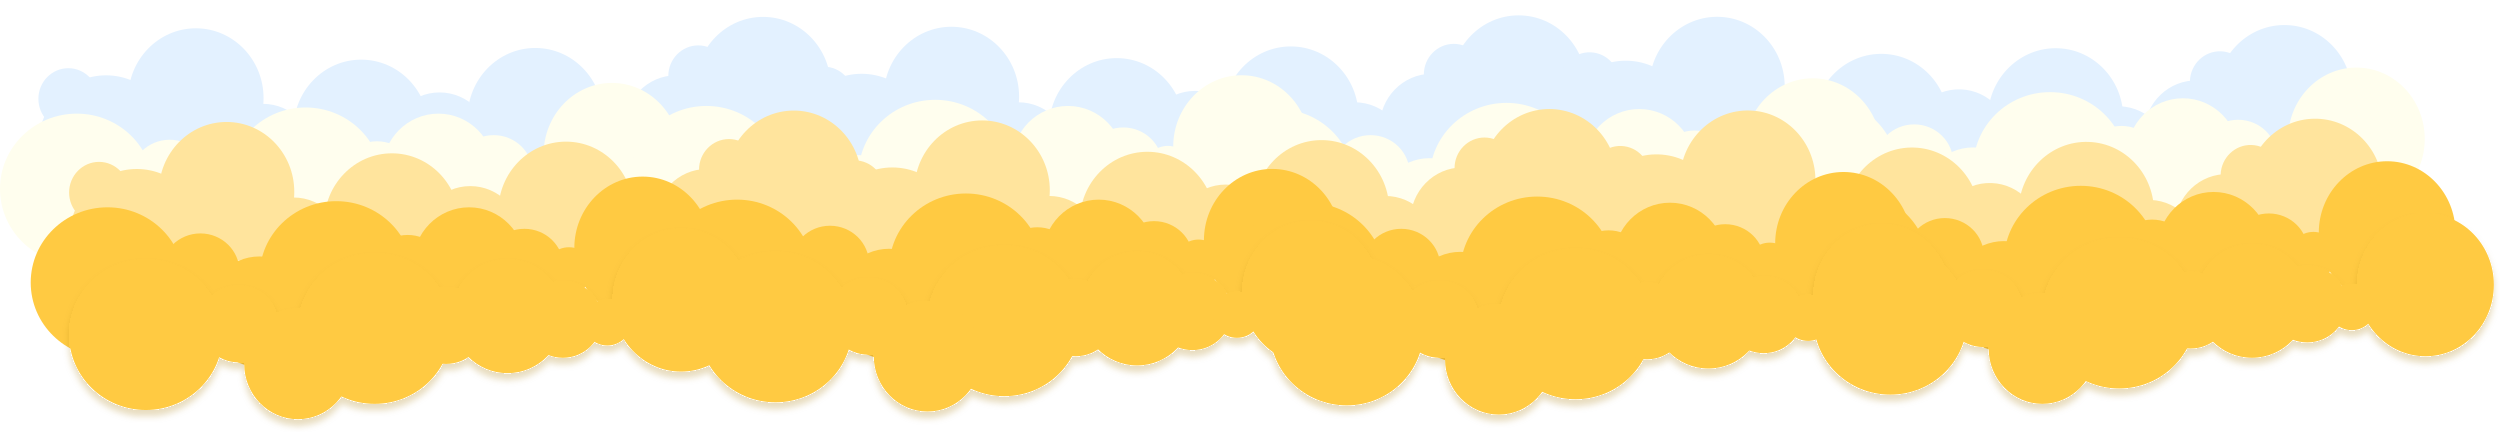
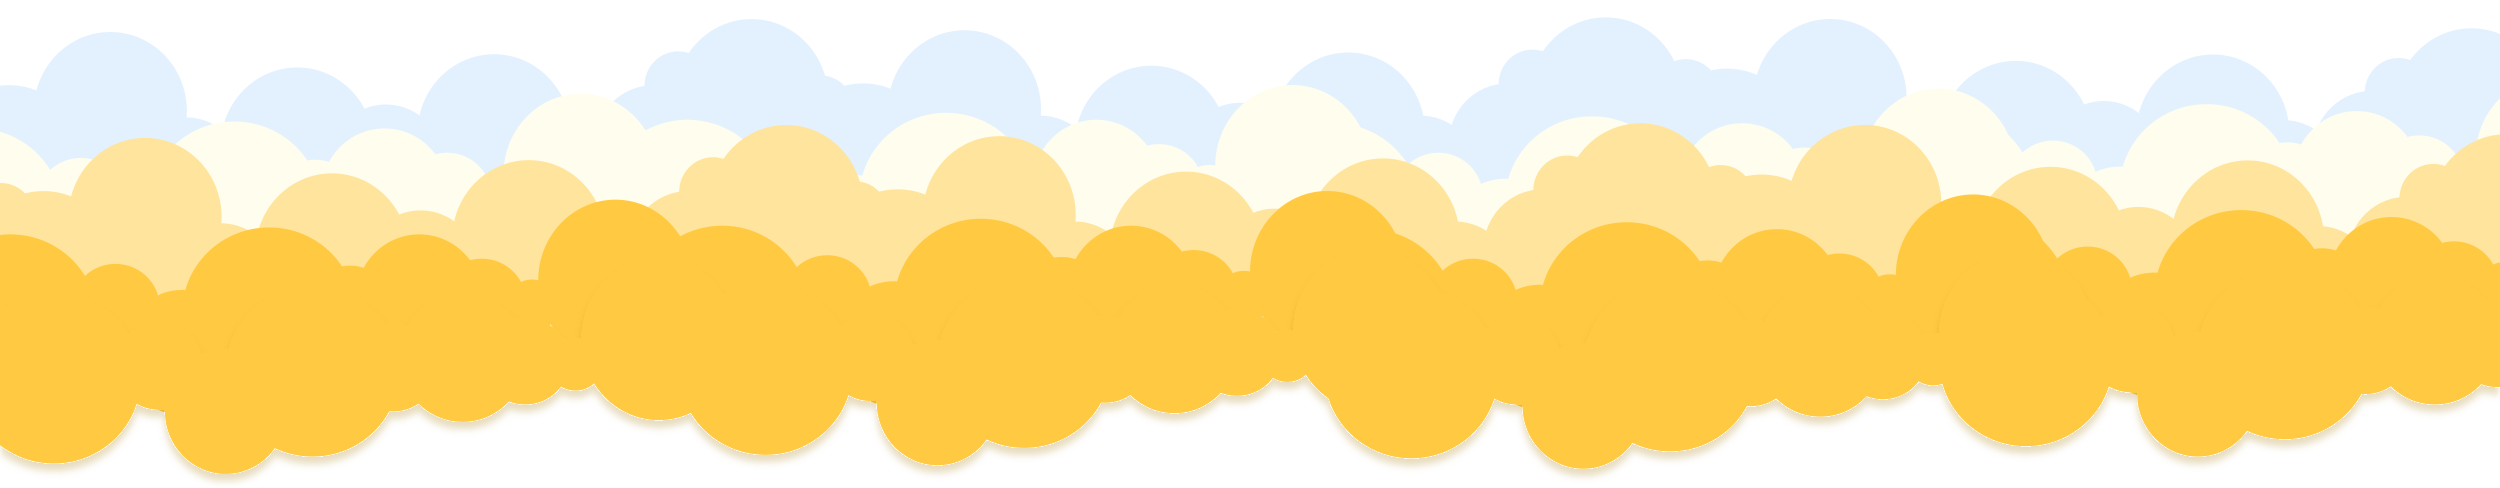
- <svg xmlns="http://www.w3.org/2000/svg" width="1628" height="281" viewBox="0 0 1628 281" fill="none">
-   <ellipse cx="171.169" cy="102.414" rx="33.874" ry="34.802" fill="#E3F1FF" />
-   <ellipse cx="127.55" cy="63.9" rx="44.083" ry="45.475" fill="#E3F1FF" />
-   <ellipse cx="235.204" cy="84.317" rx="44.083" ry="45.475" fill="#E3F1FF" />
-   <ellipse cx="69.083" cy="94.525" rx="44.083" ry="45.475" fill="#E3F1FF" />
-   <ellipse cx="348.583" cy="76.71" rx="44.083" ry="45.475" fill="#E3F1FF" />
-   <ellipse cx="496.919" cy="56.475" rx="44.083" ry="45.475" fill="#E3F1FF" />
-   <ellipse cx="286.249" cy="94.989" rx="33.874" ry="34.802" fill="#E3F1FF" />
-   <ellipse cx="390.19" cy="102.414" rx="33.874" ry="34.802" fill="#E3F1FF" />
-   <ellipse cx="440.308" cy="83.852" rx="33.874" ry="34.802" fill="#E3F1FF" />
-   <ellipse cx="454.692" cy="49.514" rx="19.489" ry="19.953" fill="#E3F1FF" />
-   <ellipse cx="44.489" cy="64.363" rx="19.489" ry="19.953" fill="#E3F1FF" />
-   <ellipse cx="663.171" cy="101.414" rx="33.874" ry="34.802" fill="#E3F1FF" />
-   <ellipse cx="619.552" cy="62.9" rx="44.083" ry="45.475" fill="#E3F1FF" />
-   <ellipse cx="727.204" cy="83.317" rx="44.083" ry="45.475" fill="#E3F1FF" />
-   <ellipse cx="561.083" cy="93.525" rx="44.083" ry="45.475" fill="#E3F1FF" />
-   <ellipse cx="840.583" cy="75.71" rx="44.083" ry="45.475" fill="#E3F1FF" />
-   <ellipse cx="988.919" cy="55.475" rx="44.083" ry="45.475" fill="#E3F1FF" />
-   <ellipse cx="778.249" cy="93.989" rx="33.874" ry="34.802" fill="#E3F1FF" />
-   <ellipse cx="882.19" cy="101.414" rx="33.874" ry="34.802" fill="#E3F1FF" />
-   <ellipse cx="932.308" cy="82.852" rx="33.874" ry="34.802" fill="#E3F1FF" />
-   <ellipse cx="946.692" cy="48.514" rx="19.489" ry="19.953" fill="#E3F1FF" />
-   <ellipse cx="536.489" cy="63.363" rx="19.489" ry="19.953" fill="#E3F1FF" />
-   <ellipse cx="1160.38" cy="96.416" rx="33.874" ry="34.802" transform="rotate(1.98268 1160.38 96.4162)" fill="#E3F1FF" />
-   <ellipse cx="1118.12" cy="56.416" rx="44.083" ry="45.475" transform="rotate(1.98268 1118.12 56.4156)" fill="#E3F1FF" />
-   <ellipse cx="1225" cy="80.545" rx="44.083" ry="45.475" transform="rotate(1.98268 1225 80.545)" fill="#E3F1FF" />
-   <ellipse cx="1058.63" cy="85.001" rx="44.083" ry="45.475" transform="rotate(1.98268 1058.63 85.0006)" fill="#E3F1FF" />
-   <ellipse cx="1338.58" cy="76.866" rx="44.083" ry="45.475" transform="rotate(1.98268 1338.58 76.8658)" fill="#E3F1FF" />
-   <ellipse cx="1487.52" cy="61.775" rx="44.083" ry="45.475" transform="rotate(1.98268 1487.52 61.7745)" fill="#E3F1FF" />
-   <ellipse cx="1275.65" cy="92.977" rx="33.874" ry="34.802" transform="rotate(1.98268 1275.65 92.9772)" fill="#E3F1FF" />
-   <ellipse cx="1379.27" cy="103.994" rx="33.874" ry="34.802" transform="rotate(1.98268 1379.27 103.994)" fill="#E3F1FF" />
-   <ellipse cx="1430" cy="87.177" rx="33.874" ry="34.802" transform="rotate(1.98268 1430 87.1774)" fill="#E3F1FF" />
-   <ellipse cx="1445.56" cy="53.357" rx="19.489" ry="19.953" transform="rotate(1.98268 1445.56 53.3573)" fill="#E3F1FF" />
-   <ellipse cx="1035.09" cy="54.006" rx="19.489" ry="19.953" transform="rotate(1.98268 1035.09 54.0057)" fill="#E3F1FF" />
-   <ellipse cx="50" cy="123" rx="50" ry="49" fill="#FFFEEE" />
-   <ellipse cx="199" cy="119" rx="50" ry="49" fill="#FFFEEE" />
-   <ellipse cx="110.5" cy="116" rx="25.5" ry="25" fill="#FFFEEE" />
-   <ellipse cx="245.5" cy="117" rx="25.5" ry="25" fill="#FFFEEE" />
-   <ellipse cx="321.5" cy="113" rx="25.5" ry="25" fill="#FFFEEE" />
-   <ellipse cx="350.5" cy="115" rx="15.5" ry="15" fill="#FFFEEE" />
-   <ellipse cx="285.5" cy="111" rx="36.5" ry="37" fill="#FFFEEE" />
-   <ellipse cx="398.5" cy="100.5" rx="44.5" ry="46.5" fill="#FFFEEE" />
-   <ellipse cx="149" cy="142" rx="35" ry="36" fill="#FFFEEE" />
-   <ellipse cx="460" cy="118" rx="50" ry="49" fill="#FFFEEE" />
-   <ellipse cx="609" cy="114" rx="50" ry="49" fill="#FFFEEE" />
-   <ellipse cx="520.5" cy="111" rx="25.5" ry="25" fill="#FFFEEE" />
-   <ellipse cx="655.5" cy="112" rx="25.5" ry="25" fill="#FFFEEE" />
-   <ellipse cx="731.5" cy="108" rx="25.5" ry="25" fill="#FFFEEE" />
-   <ellipse cx="760.5" cy="110" rx="15.5" ry="15" fill="#FFFEEE" />
-   <ellipse cx="695.5" cy="106" rx="36.5" ry="37" fill="#FFFEEE" />
-   <ellipse cx="808.5" cy="95.5" rx="44.5" ry="46.5" fill="#FFFEEE" />
-   <ellipse cx="559" cy="137" rx="35" ry="36" fill="#FFFEEE" />
-   <ellipse cx="832" cy="120" rx="50" ry="49" fill="#FFFEEE" />
-   <ellipse cx="981" cy="116" rx="50" ry="49" fill="#FFFEEE" />
-   <ellipse cx="892.5" cy="113" rx="25.5" ry="25" fill="#FFFEEE" />
-   <ellipse cx="1027.5" cy="114" rx="25.5" ry="25" fill="#FFFEEE" />
-   <ellipse cx="1103.5" cy="110" rx="25.5" ry="25" fill="#FFFEEE" />
-   <ellipse cx="1132.5" cy="112" rx="15.5" ry="15" fill="#FFFEEE" />
-   <ellipse cx="1067.5" cy="108" rx="36.5" ry="37" fill="#FFFEEE" />
-   <ellipse cx="1180.5" cy="97.5" rx="44.5" ry="46.5" fill="#FFFEEE" />
-   <ellipse cx="931" cy="139" rx="35" ry="36" fill="#FFFEEE" />
-   <ellipse cx="1186" cy="113" rx="50" ry="49" fill="#FFFEEE" />
-   <ellipse cx="1335" cy="109" rx="50" ry="49" fill="#FFFEEE" />
-   <ellipse cx="1246.5" cy="106" rx="25.5" ry="25" fill="#FFFEEE" />
-   <ellipse cx="1381.5" cy="107" rx="25.5" ry="25" fill="#FFFEEE" />
-   <ellipse cx="1457.5" cy="103" rx="25.5" ry="25" fill="#FFFEEE" />
-   <ellipse cx="1486.5" cy="105" rx="15.5" ry="15" fill="#FFFEEE" />
-   <ellipse cx="1421.5" cy="101" rx="36.5" ry="37" fill="#FFFEEE" />
-   <ellipse cx="1534.5" cy="90.5" rx="44.5" ry="46.5" fill="#FFFEEE" />
-   <ellipse cx="1285" cy="132" rx="35" ry="36" fill="#FFFEEE" />
-   <ellipse cx="191.169" cy="163.414" rx="33.874" ry="34.802" fill="#FFE49D" />
-   <ellipse cx="147.55" cy="124.9" rx="44.083" ry="45.475" fill="#FFE49D" />
-   <ellipse cx="255.204" cy="145.317" rx="44.083" ry="45.475" fill="#FFE49D" />
-   <ellipse cx="89.083" cy="155.525" rx="44.083" ry="45.475" fill="#FFE49D" />
-   <ellipse cx="368.583" cy="137.71" rx="44.083" ry="45.475" fill="#FFE49D" />
-   <ellipse cx="516.919" cy="117.475" rx="44.083" ry="45.475" fill="#FFE49D" />
-   <ellipse cx="306.249" cy="155.989" rx="33.874" ry="34.802" fill="#FFE49D" />
-   <ellipse cx="410.19" cy="163.414" rx="33.874" ry="34.802" fill="#FFE49D" />
-   <ellipse cx="460.308" cy="144.852" rx="33.874" ry="34.802" fill="#FFE49D" />
-   <ellipse cx="474.692" cy="110.514" rx="19.489" ry="19.953" fill="#FFE49D" />
-   <ellipse cx="64.489" cy="125.363" rx="19.489" ry="19.953" fill="#FFE49D" />
-   <ellipse cx="683.171" cy="162.414" rx="33.874" ry="34.802" fill="#FFE49D" />
-   <ellipse cx="639.552" cy="123.9" rx="44.083" ry="45.475" fill="#FFE49D" />
-   <ellipse cx="747.204" cy="144.317" rx="44.083" ry="45.475" fill="#FFE49D" />
-   <ellipse cx="581.083" cy="154.525" rx="44.083" ry="45.475" fill="#FFE49D" />
-   <ellipse cx="860.583" cy="136.71" rx="44.083" ry="45.475" fill="#FFE49D" />
-   <ellipse cx="1008.92" cy="116.475" rx="44.083" ry="45.475" fill="#FFE49D" />
-   <ellipse cx="798.249" cy="154.989" rx="33.874" ry="34.802" fill="#FFE49D" />
-   <ellipse cx="902.19" cy="162.414" rx="33.874" ry="34.802" fill="#FFE49D" />
-   <ellipse cx="952.308" cy="143.852" rx="33.874" ry="34.802" fill="#FFE49D" />
-   <ellipse cx="966.692" cy="109.514" rx="19.489" ry="19.953" fill="#FFE49D" />
-   <ellipse cx="556.489" cy="124.363" rx="19.489" ry="19.953" fill="#FFE49D" />
-   <ellipse cx="1180.38" cy="157.416" rx="33.874" ry="34.802" transform="rotate(1.98268 1180.38 157.416)" fill="#FFE49D" />
-   <ellipse cx="1138.12" cy="117.416" rx="44.083" ry="45.475" transform="rotate(1.98268 1138.12 117.416)" fill="#FFE49D" />
-   <ellipse cx="1245" cy="141.545" rx="44.083" ry="45.475" transform="rotate(1.98268 1245 141.545)" fill="#FFE49D" />
-   <ellipse cx="1078.63" cy="146.001" rx="44.083" ry="45.475" transform="rotate(1.98268 1078.63 146.001)" fill="#FFE49D" />
-   <ellipse cx="1358.58" cy="137.866" rx="44.083" ry="45.475" transform="rotate(1.98268 1358.58 137.866)" fill="#FFE49D" />
-   <ellipse cx="1507.52" cy="122.774" rx="44.083" ry="45.475" transform="rotate(1.98268 1507.52 122.774)" fill="#FFE49D" />
-   <ellipse cx="1295.65" cy="153.977" rx="33.874" ry="34.802" transform="rotate(1.98268 1295.65 153.977)" fill="#FFE49D" />
-   <ellipse cx="1399.27" cy="164.994" rx="33.874" ry="34.802" transform="rotate(1.98268 1399.27 164.994)" fill="#FFE49D" />
-   <ellipse cx="1450" cy="148.177" rx="33.874" ry="34.802" transform="rotate(1.98268 1450 148.177)" fill="#FFE49D" />
-   <ellipse cx="1465.56" cy="114.357" rx="19.489" ry="19.953" transform="rotate(1.98268 1465.56 114.357)" fill="#FFE49D" />
-   <ellipse cx="1055.09" cy="115.006" rx="19.489" ry="19.953" transform="rotate(1.98268 1055.09 115.006)" fill="#FFE49D" />
-   <ellipse cx="70" cy="184" rx="50" ry="49" fill="#FFCA42" />
-   <ellipse cx="219" cy="180" rx="50" ry="49" fill="#FFCA42" />
-   <ellipse cx="130.5" cy="177" rx="25.5" ry="25" fill="#FFCA42" />
-   <ellipse cx="265.5" cy="178" rx="25.5" ry="25" fill="#FFCA42" />
-   <ellipse cx="341.5" cy="174" rx="25.5" ry="25" fill="#FFCA42" />
-   <ellipse cx="370.5" cy="176" rx="15.5" ry="15" fill="#FFCA42" />
-   <ellipse cx="305.5" cy="172" rx="36.5" ry="37" fill="#FFCA42" />
-   <ellipse cx="418.5" cy="161.5" rx="44.5" ry="46.5" fill="#FFCA42" />
-   <ellipse cx="169" cy="203" rx="35" ry="36" fill="#FFCA42" />
-   <ellipse cx="480" cy="179" rx="50" ry="49" fill="#FFCA42" />
-   <ellipse cx="629" cy="175" rx="50" ry="49" fill="#FFCA42" />
-   <ellipse cx="540.5" cy="172" rx="25.5" ry="25" fill="#FFCA42" />
-   <ellipse cx="675.5" cy="173" rx="25.5" ry="25" fill="#FFCA42" />
-   <ellipse cx="751.5" cy="169" rx="25.5" ry="25" fill="#FFCA42" />
-   <ellipse cx="780.5" cy="171" rx="15.5" ry="15" fill="#FFCA42" />
-   <ellipse cx="715.5" cy="167" rx="36.5" ry="37" fill="#FFCA42" />
-   <ellipse cx="828.5" cy="156.5" rx="44.5" ry="46.5" fill="#FFCA42" />
-   <ellipse cx="579" cy="198" rx="35" ry="36" fill="#FFCA42" />
-   <ellipse cx="852" cy="181" rx="50" ry="49" fill="#FFCA42" />
-   <ellipse cx="1001" cy="177" rx="50" ry="49" fill="#FFCA42" />
-   <ellipse cx="912.5" cy="174" rx="25.5" ry="25" fill="#FFCA42" />
-   <ellipse cx="1047.5" cy="175" rx="25.5" ry="25" fill="#FFCA42" />
-   <ellipse cx="1123.5" cy="171" rx="25.5" ry="25" fill="#FFCA42" />
-   <ellipse cx="1152.5" cy="173" rx="15.5" ry="15" fill="#FFCA42" />
-   <ellipse cx="1087.5" cy="169" rx="36.5" ry="37" fill="#FFCA42" />
-   <ellipse cx="1200.5" cy="158.5" rx="44.5" ry="46.5" fill="#FFCA42" />
-   <ellipse cx="951" cy="200" rx="35" ry="36" fill="#FFCA42" />
-   <ellipse cx="1206" cy="174" rx="50" ry="49" fill="#FFCA42" />
-   <ellipse cx="1355" cy="170" rx="50" ry="49" fill="#FFCA42" />
-   <ellipse cx="1266.5" cy="167" rx="25.5" ry="25" fill="#FFCA42" />
-   <ellipse cx="1401.5" cy="168" rx="25.5" ry="25" fill="#FFCA42" />
-   <ellipse cx="1477.5" cy="164" rx="25.5" ry="25" fill="#FFCA42" />
-   <ellipse cx="1506.5" cy="166" rx="15.5" ry="15" fill="#FFCA42" />
-   <ellipse cx="1441.5" cy="162" rx="36.5" ry="37" fill="#FFCA42" />
-   <ellipse cx="1554.5" cy="151.5" rx="44.5" ry="46.5" fill="#FFCA42" />
-   <ellipse cx="1305" cy="193" rx="35" ry="36" fill="#FFCA42" />
-   <g filter="url(#filter0_d_1339_20179)">
-     <ellipse cx="95" cy="218" rx="50" ry="49" fill="#FFCA42" />
-     <ellipse cx="244" cy="214" rx="50" ry="49" fill="#FFCA42" />
-     <ellipse cx="155.5" cy="211" rx="25.5" ry="25" fill="#FFCA42" />
-     <ellipse cx="290.5" cy="212" rx="25.5" ry="25" fill="#FFCA42" />
-     <ellipse cx="366.5" cy="208" rx="25.5" ry="25" fill="#FFCA42" />
-     <ellipse cx="395.5" cy="210" rx="15.5" ry="15" fill="#FFCA42" />
-     <ellipse cx="330.5" cy="206" rx="36.5" ry="37" fill="#FFCA42" />
-     <ellipse cx="443.5" cy="195.5" rx="44.5" ry="46.5" fill="#FFCA42" />
-     <ellipse cx="194" cy="237" rx="35" ry="36" fill="#FFCA42" />
-     <ellipse cx="505" cy="213" rx="50" ry="49" fill="#FFCA42" />
-     <ellipse cx="654" cy="209" rx="50" ry="49" fill="#FFCA42" />
-     <ellipse cx="565.5" cy="206" rx="25.5" ry="25" fill="#FFCA42" />
-     <ellipse cx="700.5" cy="207" rx="25.5" ry="25" fill="#FFCA42" />
-     <ellipse cx="776.5" cy="203" rx="25.5" ry="25" fill="#FFCA42" />
-     <ellipse cx="805.5" cy="205" rx="15.5" ry="15" fill="#FFCA42" />
-     <ellipse cx="740.5" cy="201" rx="36.5" ry="37" fill="#FFCA42" />
-     <ellipse cx="853.5" cy="190.5" rx="44.5" ry="46.5" fill="#FFCA42" />
-     <ellipse cx="604" cy="232" rx="35" ry="36" fill="#FFCA42" />
-     <ellipse cx="877" cy="215" rx="50" ry="49" fill="#FFCA42" />
-     <ellipse cx="1026" cy="211" rx="50" ry="49" fill="#FFCA42" />
-     <ellipse cx="937.5" cy="208" rx="25.5" ry="25" fill="#FFCA42" />
-     <ellipse cx="1072.5" cy="209" rx="25.5" ry="25" fill="#FFCA42" />
-     <ellipse cx="1148.5" cy="205" rx="25.5" ry="25" fill="#FFCA42" />
-     <ellipse cx="1177.5" cy="207" rx="15.5" ry="15" fill="#FFCA42" />
-     <ellipse cx="1112.5" cy="203" rx="36.5" ry="37" fill="#FFCA42" />
-     <ellipse cx="1225.5" cy="192.5" rx="44.5" ry="46.5" fill="#FFCA42" />
-     <ellipse cx="976" cy="234" rx="35" ry="36" fill="#FFCA42" />
-     <ellipse cx="1231" cy="208" rx="50" ry="49" fill="#FFCA42" />
-     <ellipse cx="1380" cy="204" rx="50" ry="49" fill="#FFCA42" />
-     <ellipse cx="1291.5" cy="201" rx="25.5" ry="25" fill="#FFCA42" />
-     <ellipse cx="1426.5" cy="202" rx="25.5" ry="25" fill="#FFCA42" />
-     <ellipse cx="1502.5" cy="198" rx="25.5" ry="25" fill="#FFCA42" />
-     <ellipse cx="1531.5" cy="200" rx="15.5" ry="15" fill="#FFCA42" />
-     <ellipse cx="1466.5" cy="196" rx="36.5" ry="37" fill="#FFCA42" />
-     <ellipse cx="1579.5" cy="185.5" rx="44.5" ry="46.5" fill="#FFCA42" />
-     <ellipse cx="1330" cy="227" rx="35" ry="36" fill="#FFCA42" />
+ <svg xmlns="http://www.w3.org/2000/svg" width="1440" height="281" viewBox="0 0 1440 281" fill="none">
+   <ellipse cx="107.171" cy="102.414" rx="33.874" ry="34.802" fill="#E3F1FF" />
+   <ellipse cx="63.551" cy="63.9" rx="44.083" ry="45.475" fill="#E3F1FF" />
+   <ellipse cx="171.204" cy="84.317" rx="44.083" ry="45.475" fill="#E3F1FF" />
+   <ellipse cx="5.083" cy="94.525" rx="44.083" ry="45.475" fill="#E3F1FF" />
+   <ellipse cx="284.583" cy="76.71" rx="44.083" ry="45.475" fill="#E3F1FF" />
+   <ellipse cx="432.919" cy="56.475" rx="44.083" ry="45.475" fill="#E3F1FF" />
+   <ellipse cx="222.249" cy="94.989" rx="33.874" ry="34.802" fill="#E3F1FF" />
+   <ellipse cx="326.19" cy="102.414" rx="33.874" ry="34.802" fill="#E3F1FF" />
+   <ellipse cx="376.308" cy="83.852" rx="33.874" ry="34.802" fill="#E3F1FF" />
+   <ellipse cx="390.692" cy="49.514" rx="19.489" ry="19.953" fill="#E3F1FF" />
+   <ellipse cx="599.171" cy="101.414" rx="33.874" ry="34.802" fill="#E3F1FF" />
+   <ellipse cx="555.552" cy="62.9" rx="44.083" ry="45.475" fill="#E3F1FF" />
+   <ellipse cx="663.204" cy="83.317" rx="44.083" ry="45.475" fill="#E3F1FF" />
+   <ellipse cx="497.083" cy="93.525" rx="44.083" ry="45.475" fill="#E3F1FF" />
+   <ellipse cx="776.583" cy="75.71" rx="44.083" ry="45.475" fill="#E3F1FF" />
+   <ellipse cx="924.919" cy="55.475" rx="44.083" ry="45.475" fill="#E3F1FF" />
+   <ellipse cx="714.249" cy="93.989" rx="33.874" ry="34.802" fill="#E3F1FF" />
+   <ellipse cx="818.19" cy="101.414" rx="33.874" ry="34.802" fill="#E3F1FF" />
+   <ellipse cx="868.308" cy="82.852" rx="33.874" ry="34.802" fill="#E3F1FF" />
+   <ellipse cx="882.692" cy="48.514" rx="19.489" ry="19.953" fill="#E3F1FF" />
+   <ellipse cx="472.489" cy="63.363" rx="19.489" ry="19.953" fill="#E3F1FF" />
+   <ellipse cx="1096.38" cy="96.416" rx="33.874" ry="34.802" transform="rotate(1.98268 1096.38 96.4162)" fill="#E3F1FF" />
+   <ellipse cx="1054.12" cy="56.416" rx="44.083" ry="45.475" transform="rotate(1.98268 1054.12 56.4156)" fill="#E3F1FF" />
+   <ellipse cx="1161" cy="80.545" rx="44.083" ry="45.475" transform="rotate(1.98268 1161 80.545)" fill="#E3F1FF" />
+   <ellipse cx="994.628" cy="85.001" rx="44.083" ry="45.475" transform="rotate(1.98268 994.628 85.0006)" fill="#E3F1FF" />
+   <ellipse cx="1274.58" cy="76.866" rx="44.083" ry="45.475" transform="rotate(1.98268 1274.58 76.8658)" fill="#E3F1FF" />
+   <ellipse cx="1423.52" cy="61.775" rx="44.083" ry="45.475" transform="rotate(1.98268 1423.52 61.7745)" fill="#E3F1FF" />
+   <ellipse cx="1211.65" cy="92.977" rx="33.874" ry="34.802" transform="rotate(1.98268 1211.65 92.9772)" fill="#E3F1FF" />
+   <ellipse cx="1315.27" cy="103.994" rx="33.874" ry="34.802" transform="rotate(1.98268 1315.27 103.994)" fill="#E3F1FF" />
+   <ellipse cx="1366" cy="87.177" rx="33.874" ry="34.802" transform="rotate(1.98268 1366 87.1774)" fill="#E3F1FF" />
+   <ellipse cx="1381.56" cy="53.357" rx="19.489" ry="19.953" transform="rotate(1.98268 1381.56 53.3573)" fill="#E3F1FF" />
+   <ellipse cx="971.092" cy="54.006" rx="19.489" ry="19.953" transform="rotate(1.98268 971.092 54.0057)" fill="#E3F1FF" />
+   <ellipse cx="-14" cy="123" rx="50" ry="49" fill="#FFFEEE" />
+   <ellipse cx="135" cy="119" rx="50" ry="49" fill="#FFFEEE" />
+   <ellipse cx="46.5" cy="116" rx="25.5" ry="25" fill="#FFFEEE" />
+   <ellipse cx="181.5" cy="117" rx="25.5" ry="25" fill="#FFFEEE" />
+   <ellipse cx="257.5" cy="113" rx="25.5" ry="25" fill="#FFFEEE" />
+   <ellipse cx="286.5" cy="115" rx="15.5" ry="15" fill="#FFFEEE" />
+   <ellipse cx="221.5" cy="111" rx="36.5" ry="37" fill="#FFFEEE" />
+   <ellipse cx="334.5" cy="100.5" rx="44.5" ry="46.5" fill="#FFFEEE" />
+   <ellipse cx="85" cy="142" rx="35" ry="36" fill="#FFFEEE" />
+   <ellipse cx="396" cy="118" rx="50" ry="49" fill="#FFFEEE" />
+   <ellipse cx="545" cy="114" rx="50" ry="49" fill="#FFFEEE" />
+   <ellipse cx="456.5" cy="111" rx="25.5" ry="25" fill="#FFFEEE" />
+   <ellipse cx="591.5" cy="112" rx="25.5" ry="25" fill="#FFFEEE" />
+   <ellipse cx="667.5" cy="108" rx="25.5" ry="25" fill="#FFFEEE" />
+   <ellipse cx="696.5" cy="110" rx="15.5" ry="15" fill="#FFFEEE" />
+   <ellipse cx="631.5" cy="106" rx="36.5" ry="37" fill="#FFFEEE" />
+   <ellipse cx="744.5" cy="95.5" rx="44.5" ry="46.5" fill="#FFFEEE" />
+   <ellipse cx="495" cy="137" rx="35" ry="36" fill="#FFFEEE" />
+   <ellipse cx="768" cy="120" rx="50" ry="49" fill="#FFFEEE" />
+   <ellipse cx="917" cy="116" rx="50" ry="49" fill="#FFFEEE" />
+   <ellipse cx="828.5" cy="113" rx="25.5" ry="25" fill="#FFFEEE" />
+   <ellipse cx="963.5" cy="114" rx="25.5" ry="25" fill="#FFFEEE" />
+   <ellipse cx="1039.5" cy="110" rx="25.5" ry="25" fill="#FFFEEE" />
+   <ellipse cx="1068.5" cy="112" rx="15.5" ry="15" fill="#FFFEEE" />
+   <ellipse cx="1003.5" cy="108" rx="36.5" ry="37" fill="#FFFEEE" />
+   <ellipse cx="1116.5" cy="97.5" rx="44.5" ry="46.5" fill="#FFFEEE" />
+   <ellipse cx="867" cy="139" rx="35" ry="36" fill="#FFFEEE" />
+   <ellipse cx="1122" cy="113" rx="50" ry="49" fill="#FFFEEE" />
+   <ellipse cx="1271" cy="109" rx="50" ry="49" fill="#FFFEEE" />
+   <ellipse cx="1182.5" cy="106" rx="25.5" ry="25" fill="#FFFEEE" />
+   <ellipse cx="1317.5" cy="107" rx="25.5" ry="25" fill="#FFFEEE" />
+   <ellipse cx="1393.5" cy="103" rx="25.5" ry="25" fill="#FFFEEE" />
+   <ellipse cx="1422.5" cy="105" rx="15.5" ry="15" fill="#FFFEEE" />
+   <ellipse cx="1357.5" cy="101" rx="36.5" ry="37" fill="#FFFEEE" />
+   <ellipse cx="1470.5" cy="90.5" rx="44.5" ry="46.5" fill="#FFFEEE" />
+   <ellipse cx="1221" cy="132" rx="35" ry="36" fill="#FFFEEE" />
+   <ellipse cx="127.171" cy="163.414" rx="33.874" ry="34.802" fill="#FFE49D" />
+   <ellipse cx="83.552" cy="124.9" rx="44.083" ry="45.475" fill="#FFE49D" />
+   <ellipse cx="191.204" cy="145.317" rx="44.083" ry="45.475" fill="#FFE49D" />
+   <ellipse cx="25.083" cy="155.525" rx="44.083" ry="45.475" fill="#FFE49D" />
+   <ellipse cx="304.583" cy="137.71" rx="44.083" ry="45.475" fill="#FFE49D" />
+   <ellipse cx="452.919" cy="117.475" rx="44.083" ry="45.475" fill="#FFE49D" />
+   <ellipse cx="242.249" cy="155.989" rx="33.874" ry="34.802" fill="#FFE49D" />
+   <ellipse cx="346.19" cy="163.414" rx="33.874" ry="34.802" fill="#FFE49D" />
+   <ellipse cx="396.308" cy="144.852" rx="33.874" ry="34.802" fill="#FFE49D" />
+   <ellipse cx="410.692" cy="110.514" rx="19.489" ry="19.953" fill="#FFE49D" />
+   <ellipse cx="0.489" cy="125.363" rx="19.489" ry="19.953" fill="#FFE49D" />
+   <ellipse cx="619.171" cy="162.414" rx="33.874" ry="34.802" fill="#FFE49D" />
+   <ellipse cx="575.552" cy="123.9" rx="44.083" ry="45.475" fill="#FFE49D" />
+   <ellipse cx="683.204" cy="144.317" rx="44.083" ry="45.475" fill="#FFE49D" />
+   <ellipse cx="517.083" cy="154.525" rx="44.083" ry="45.475" fill="#FFE49D" />
+   <ellipse cx="796.583" cy="136.71" rx="44.083" ry="45.475" fill="#FFE49D" />
+   <ellipse cx="944.919" cy="116.475" rx="44.083" ry="45.475" fill="#FFE49D" />
+   <ellipse cx="734.249" cy="154.989" rx="33.874" ry="34.802" fill="#FFE49D" />
+   <ellipse cx="838.19" cy="162.414" rx="33.874" ry="34.802" fill="#FFE49D" />
+   <ellipse cx="888.308" cy="143.852" rx="33.874" ry="34.802" fill="#FFE49D" />
+   <ellipse cx="902.692" cy="109.514" rx="19.489" ry="19.953" fill="#FFE49D" />
+   <ellipse cx="492.489" cy="124.363" rx="19.489" ry="19.953" fill="#FFE49D" />
+   <ellipse cx="1116.38" cy="157.416" rx="33.874" ry="34.802" transform="rotate(1.98268 1116.38 157.416)" fill="#FFE49D" />
+   <ellipse cx="1074.12" cy="117.416" rx="44.083" ry="45.475" transform="rotate(1.98268 1074.12 117.416)" fill="#FFE49D" />
+   <ellipse cx="1181" cy="141.545" rx="44.083" ry="45.475" transform="rotate(1.98268 1181 141.545)" fill="#FFE49D" />
+   <ellipse cx="1014.63" cy="146.001" rx="44.083" ry="45.475" transform="rotate(1.98268 1014.63 146.001)" fill="#FFE49D" />
+   <ellipse cx="1294.58" cy="137.866" rx="44.083" ry="45.475" transform="rotate(1.98268 1294.58 137.866)" fill="#FFE49D" />
+   <ellipse cx="1443.52" cy="122.774" rx="44.083" ry="45.475" transform="rotate(1.98268 1443.52 122.774)" fill="#FFE49D" />
+   <ellipse cx="1231.65" cy="153.977" rx="33.874" ry="34.802" transform="rotate(1.98268 1231.65 153.977)" fill="#FFE49D" />
+   <ellipse cx="1335.27" cy="164.994" rx="33.874" ry="34.802" transform="rotate(1.98268 1335.27 164.994)" fill="#FFE49D" />
+   <ellipse cx="1386" cy="148.177" rx="33.874" ry="34.802" transform="rotate(1.98268 1386 148.177)" fill="#FFE49D" />
+   <ellipse cx="1401.56" cy="114.357" rx="19.489" ry="19.953" transform="rotate(1.98268 1401.56 114.357)" fill="#FFE49D" />
+   <ellipse cx="991.092" cy="115.006" rx="19.489" ry="19.953" transform="rotate(1.98268 991.092 115.006)" fill="#FFE49D" />
+   <ellipse cx="6" cy="184" rx="50" ry="49" fill="#FFCA42" />
+   <ellipse cx="155" cy="180" rx="50" ry="49" fill="#FFCA42" />
+   <ellipse cx="66.5" cy="177" rx="25.5" ry="25" fill="#FFCA42" />
+   <ellipse cx="201.5" cy="178" rx="25.5" ry="25" fill="#FFCA42" />
+   <ellipse cx="277.5" cy="174" rx="25.5" ry="25" fill="#FFCA42" />
+   <ellipse cx="306.5" cy="176" rx="15.5" ry="15" fill="#FFCA42" />
+   <ellipse cx="241.5" cy="172" rx="36.5" ry="37" fill="#FFCA42" />
+   <ellipse cx="354.5" cy="161.5" rx="44.5" ry="46.5" fill="#FFCA42" />
+   <ellipse cx="105" cy="203" rx="35" ry="36" fill="#FFCA42" />
+   <ellipse cx="416" cy="179" rx="50" ry="49" fill="#FFCA42" />
+   <ellipse cx="565" cy="175" rx="50" ry="49" fill="#FFCA42" />
+   <ellipse cx="476.5" cy="172" rx="25.5" ry="25" fill="#FFCA42" />
+   <ellipse cx="611.5" cy="173" rx="25.5" ry="25" fill="#FFCA42" />
+   <ellipse cx="687.5" cy="169" rx="25.5" ry="25" fill="#FFCA42" />
+   <ellipse cx="716.5" cy="171" rx="15.5" ry="15" fill="#FFCA42" />
+   <ellipse cx="651.5" cy="167" rx="36.5" ry="37" fill="#FFCA42" />
+   <ellipse cx="764.5" cy="156.5" rx="44.5" ry="46.5" fill="#FFCA42" />
+   <ellipse cx="515" cy="198" rx="35" ry="36" fill="#FFCA42" />
+   <ellipse cx="788" cy="181" rx="50" ry="49" fill="#FFCA42" />
+   <ellipse cx="937" cy="177" rx="50" ry="49" fill="#FFCA42" />
+   <ellipse cx="848.5" cy="174" rx="25.5" ry="25" fill="#FFCA42" />
+   <ellipse cx="983.5" cy="175" rx="25.5" ry="25" fill="#FFCA42" />
+   <ellipse cx="1059.5" cy="171" rx="25.5" ry="25" fill="#FFCA42" />
+   <ellipse cx="1088.5" cy="173" rx="15.5" ry="15" fill="#FFCA42" />
+   <ellipse cx="1023.5" cy="169" rx="36.5" ry="37" fill="#FFCA42" />
+   <ellipse cx="1136.5" cy="158.5" rx="44.5" ry="46.5" fill="#FFCA42" />
+   <ellipse cx="887" cy="200" rx="35" ry="36" fill="#FFCA42" />
+   <ellipse cx="1142" cy="174" rx="50" ry="49" fill="#FFCA42" />
+   <ellipse cx="1291" cy="170" rx="50" ry="49" fill="#FFCA42" />
+   <ellipse cx="1202.5" cy="167" rx="25.5" ry="25" fill="#FFCA42" />
+   <ellipse cx="1337.5" cy="168" rx="25.5" ry="25" fill="#FFCA42" />
+   <ellipse cx="1413.5" cy="164" rx="25.5" ry="25" fill="#FFCA42" />
+   <ellipse cx="1442.5" cy="166" rx="15.5" ry="15" fill="#FFCA42" />
+   <ellipse cx="1377.5" cy="162" rx="36.5" ry="37" fill="#FFCA42" />
+   <ellipse cx="1241" cy="193" rx="35" ry="36" fill="#FFCA42" />
+   <g filter="url(#filter0_d_1346_20393)">
+     <ellipse cx="31" cy="218" rx="50" ry="49" fill="#FFCA42" />
+     <ellipse cx="180" cy="214" rx="50" ry="49" fill="#FFCA42" />
+     <ellipse cx="91.5" cy="211" rx="25.5" ry="25" fill="#FFCA42" />
+     <ellipse cx="226.5" cy="212" rx="25.5" ry="25" fill="#FFCA42" />
+     <ellipse cx="302.5" cy="208" rx="25.5" ry="25" fill="#FFCA42" />
+     <ellipse cx="331.5" cy="210" rx="15.5" ry="15" fill="#FFCA42" />
+     <ellipse cx="266.5" cy="206" rx="36.5" ry="37" fill="#FFCA42" />
+     <ellipse cx="379.5" cy="195.5" rx="44.5" ry="46.5" fill="#FFCA42" />
+     <ellipse cx="130" cy="237" rx="35" ry="36" fill="#FFCA42" />
+     <ellipse cx="441" cy="213" rx="50" ry="49" fill="#FFCA42" />
+     <ellipse cx="590" cy="209" rx="50" ry="49" fill="#FFCA42" />
+     <ellipse cx="501.5" cy="206" rx="25.5" ry="25" fill="#FFCA42" />
+     <ellipse cx="636.5" cy="207" rx="25.5" ry="25" fill="#FFCA42" />
+     <ellipse cx="712.5" cy="203" rx="25.5" ry="25" fill="#FFCA42" />
+     <ellipse cx="741.5" cy="205" rx="15.5" ry="15" fill="#FFCA42" />
+     <ellipse cx="676.5" cy="201" rx="36.5" ry="37" fill="#FFCA42" />
+     <ellipse cx="789.5" cy="190.5" rx="44.5" ry="46.5" fill="#FFCA42" />
+     <ellipse cx="540" cy="232" rx="35" ry="36" fill="#FFCA42" />
+     <ellipse cx="813" cy="215" rx="50" ry="49" fill="#FFCA42" />
+     <ellipse cx="962" cy="211" rx="50" ry="49" fill="#FFCA42" />
+     <ellipse cx="873.5" cy="208" rx="25.5" ry="25" fill="#FFCA42" />
+     <ellipse cx="1008.5" cy="209" rx="25.5" ry="25" fill="#FFCA42" />
+     <ellipse cx="1084.5" cy="205" rx="25.5" ry="25" fill="#FFCA42" />
+     <ellipse cx="1113.5" cy="207" rx="15.5" ry="15" fill="#FFCA42" />
+     <ellipse cx="1048.5" cy="203" rx="36.5" ry="37" fill="#FFCA42" />
+     <ellipse cx="1161.5" cy="192.5" rx="44.5" ry="46.5" fill="#FFCA42" />
+     <ellipse cx="912" cy="234" rx="35" ry="36" fill="#FFCA42" />
+     <ellipse cx="1167" cy="208" rx="50" ry="49" fill="#FFCA42" />
+     <ellipse cx="1316" cy="204" rx="50" ry="49" fill="#FFCA42" />
+     <ellipse cx="1227.5" cy="201" rx="25.5" ry="25" fill="#FFCA42" />
+     <ellipse cx="1362.5" cy="202" rx="25.5" ry="25" fill="#FFCA42" />
+     <ellipse cx="1438.5" cy="198" rx="25.5" ry="25" fill="#FFCA42" />
+     <ellipse cx="1402.5" cy="196" rx="36.5" ry="37" fill="#FFCA42" />
+     <ellipse cx="1266" cy="227" rx="35" ry="36" fill="#FFCA42" />
  </g>
  <defs>
-     <filter id="filter0_d_1339_20179" x="41" y="139" width="1587" height="142" filterUnits="userSpaceOnUse" color-interpolation-filters="sRGB">
+     <filter id="filter0_d_1346_20393" x="-23" y="139" width="1587" height="142" filterUnits="userSpaceOnUse" color-interpolation-filters="sRGB">
      <feFlood flood-opacity="0" result="BackgroundImageFix" />
      <feColorMatrix in="SourceAlpha" type="matrix" values="0 0 0 0 0 0 0 0 0 0 0 0 0 0 0 0 0 0 127 0" result="hardAlpha" />
      <feOffset dy="4" />
      <feGaussianBlur stdDeviation="2" />
      <feComposite in2="hardAlpha" operator="out" />
      <feColorMatrix type="matrix" values="0 0 0 0 0.64 0 0 0 0 0.46 0 0 0 0 0 0 0 0 0.25 0" />
-       <feBlend mode="normal" in2="BackgroundImageFix" result="effect1_dropShadow_1339_20179" />
-       <feBlend mode="normal" in="SourceGraphic" in2="effect1_dropShadow_1339_20179" result="shape" />
+       <feBlend mode="normal" in2="BackgroundImageFix" result="effect1_dropShadow_1346_20393" />
+       <feBlend mode="normal" in="SourceGraphic" in2="effect1_dropShadow_1346_20393" result="shape" />
    </filter>
  </defs>
</svg>
